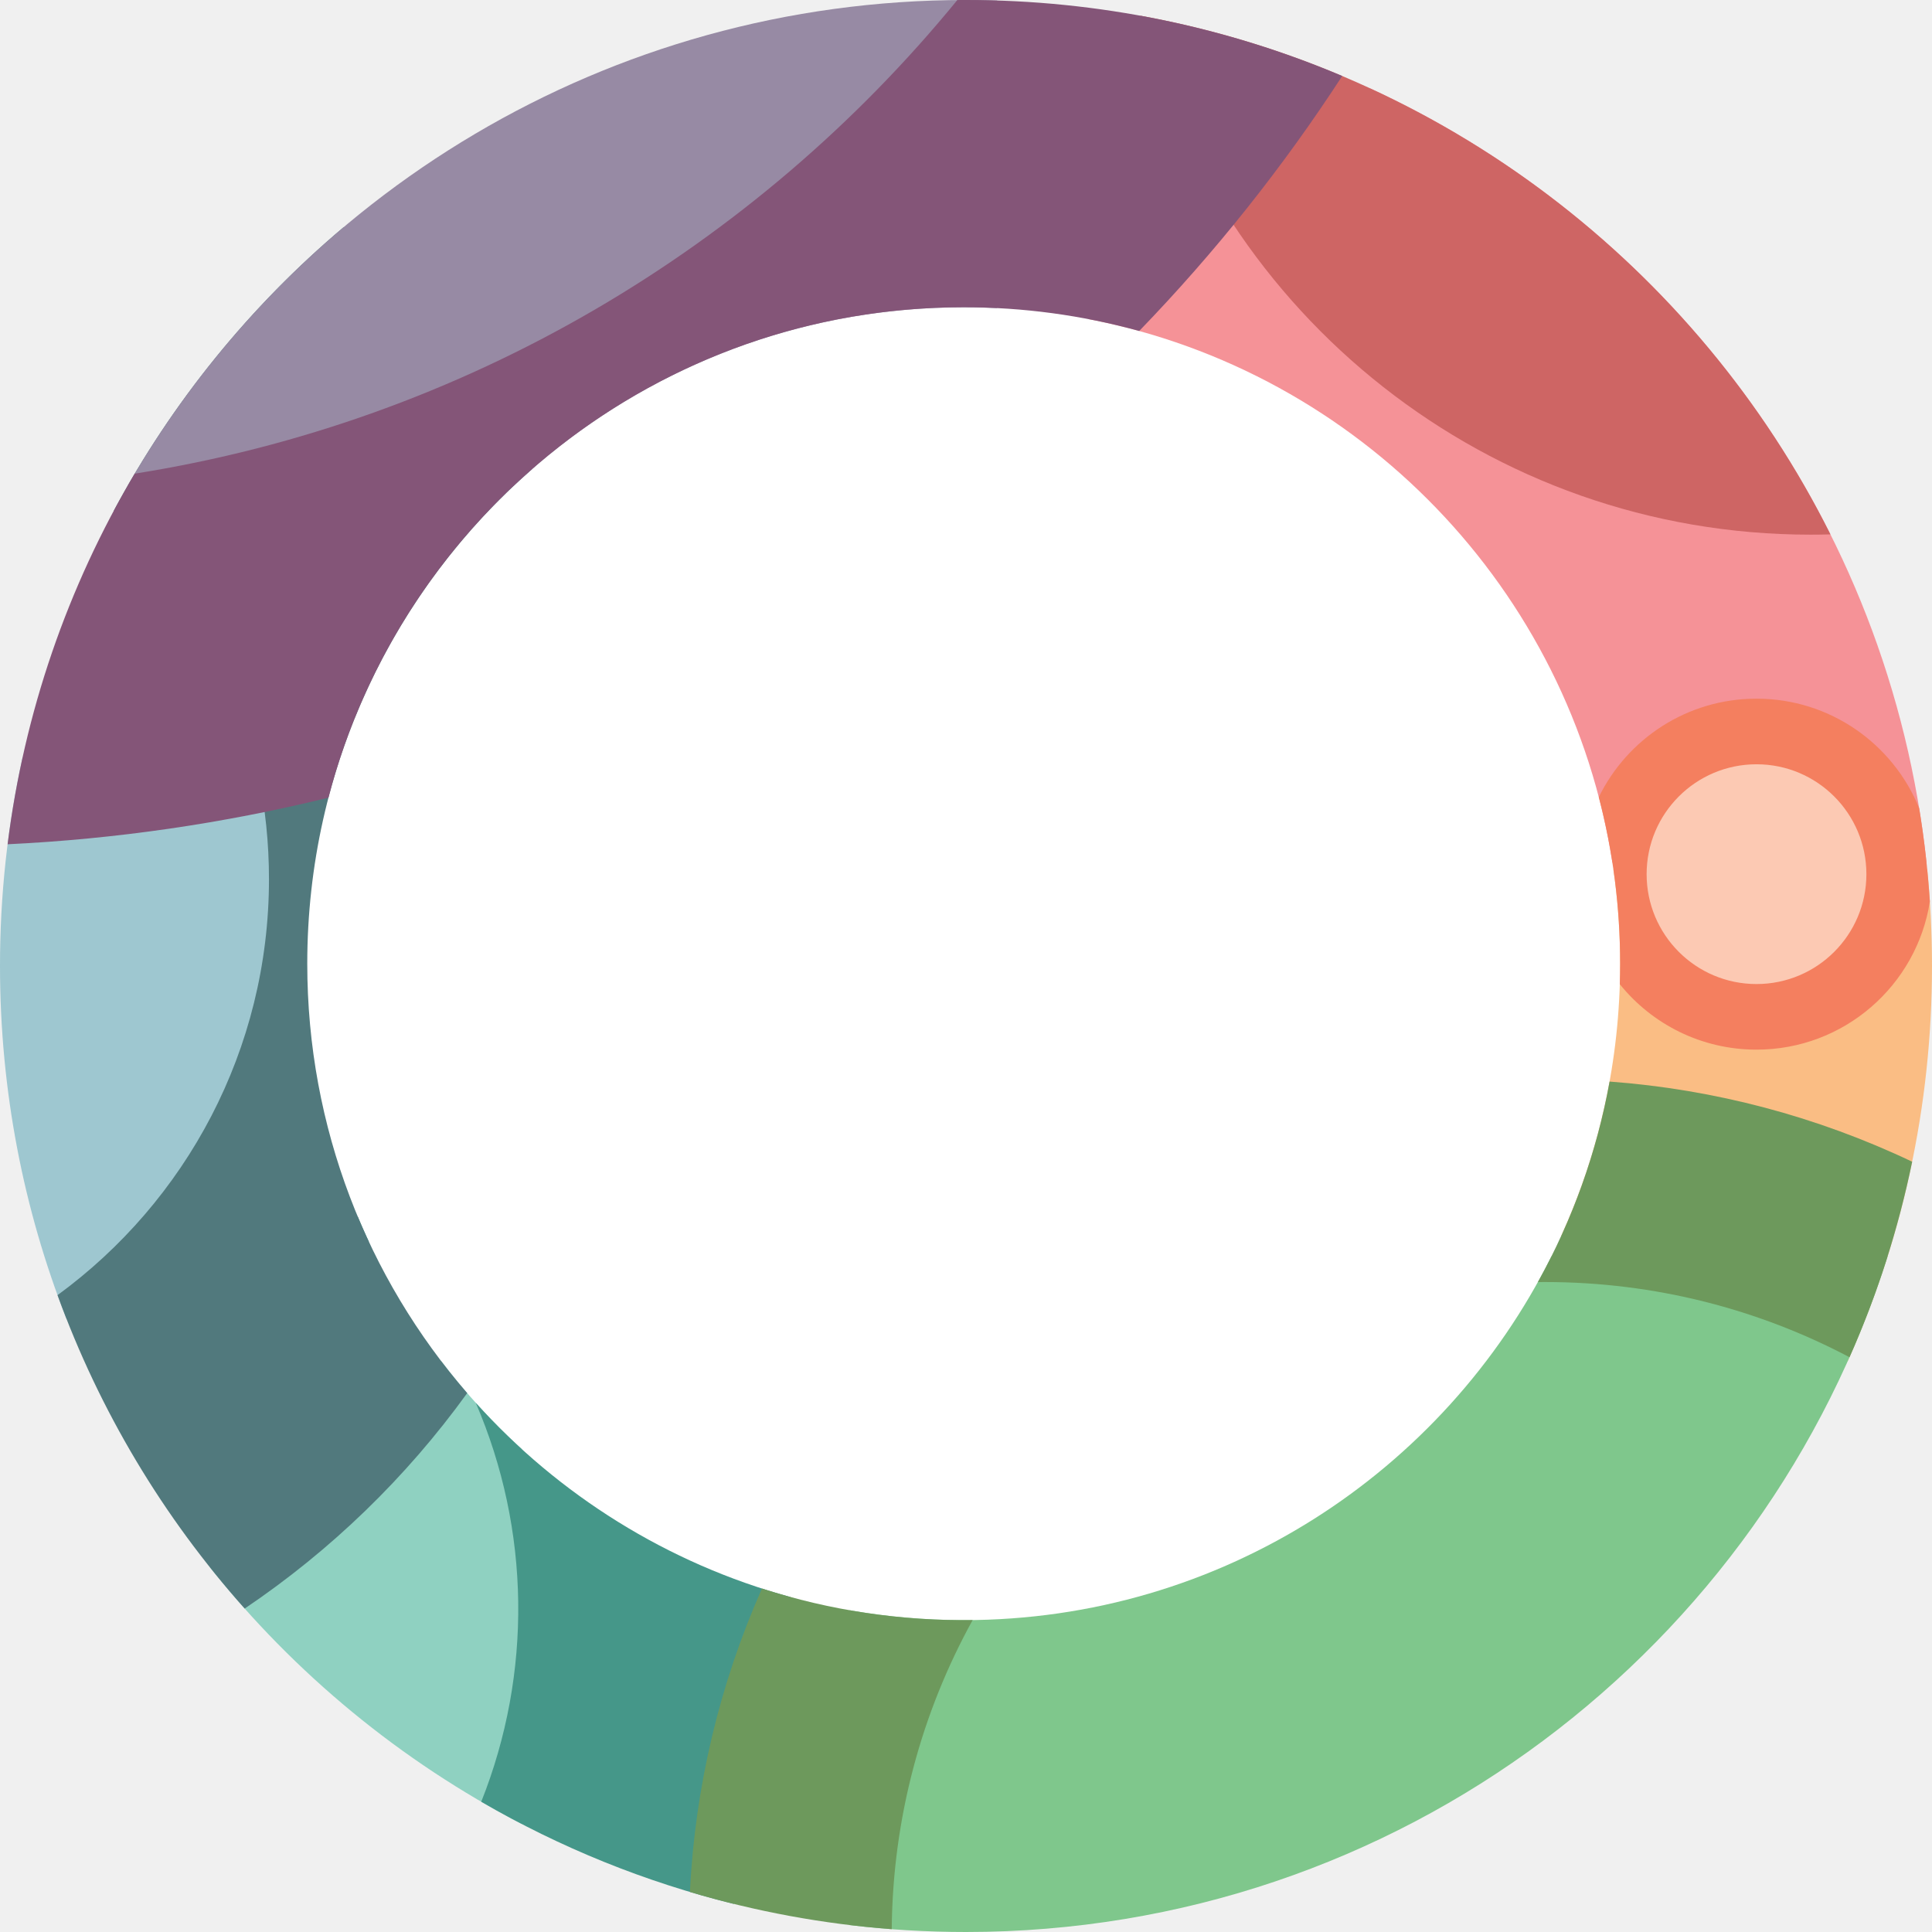
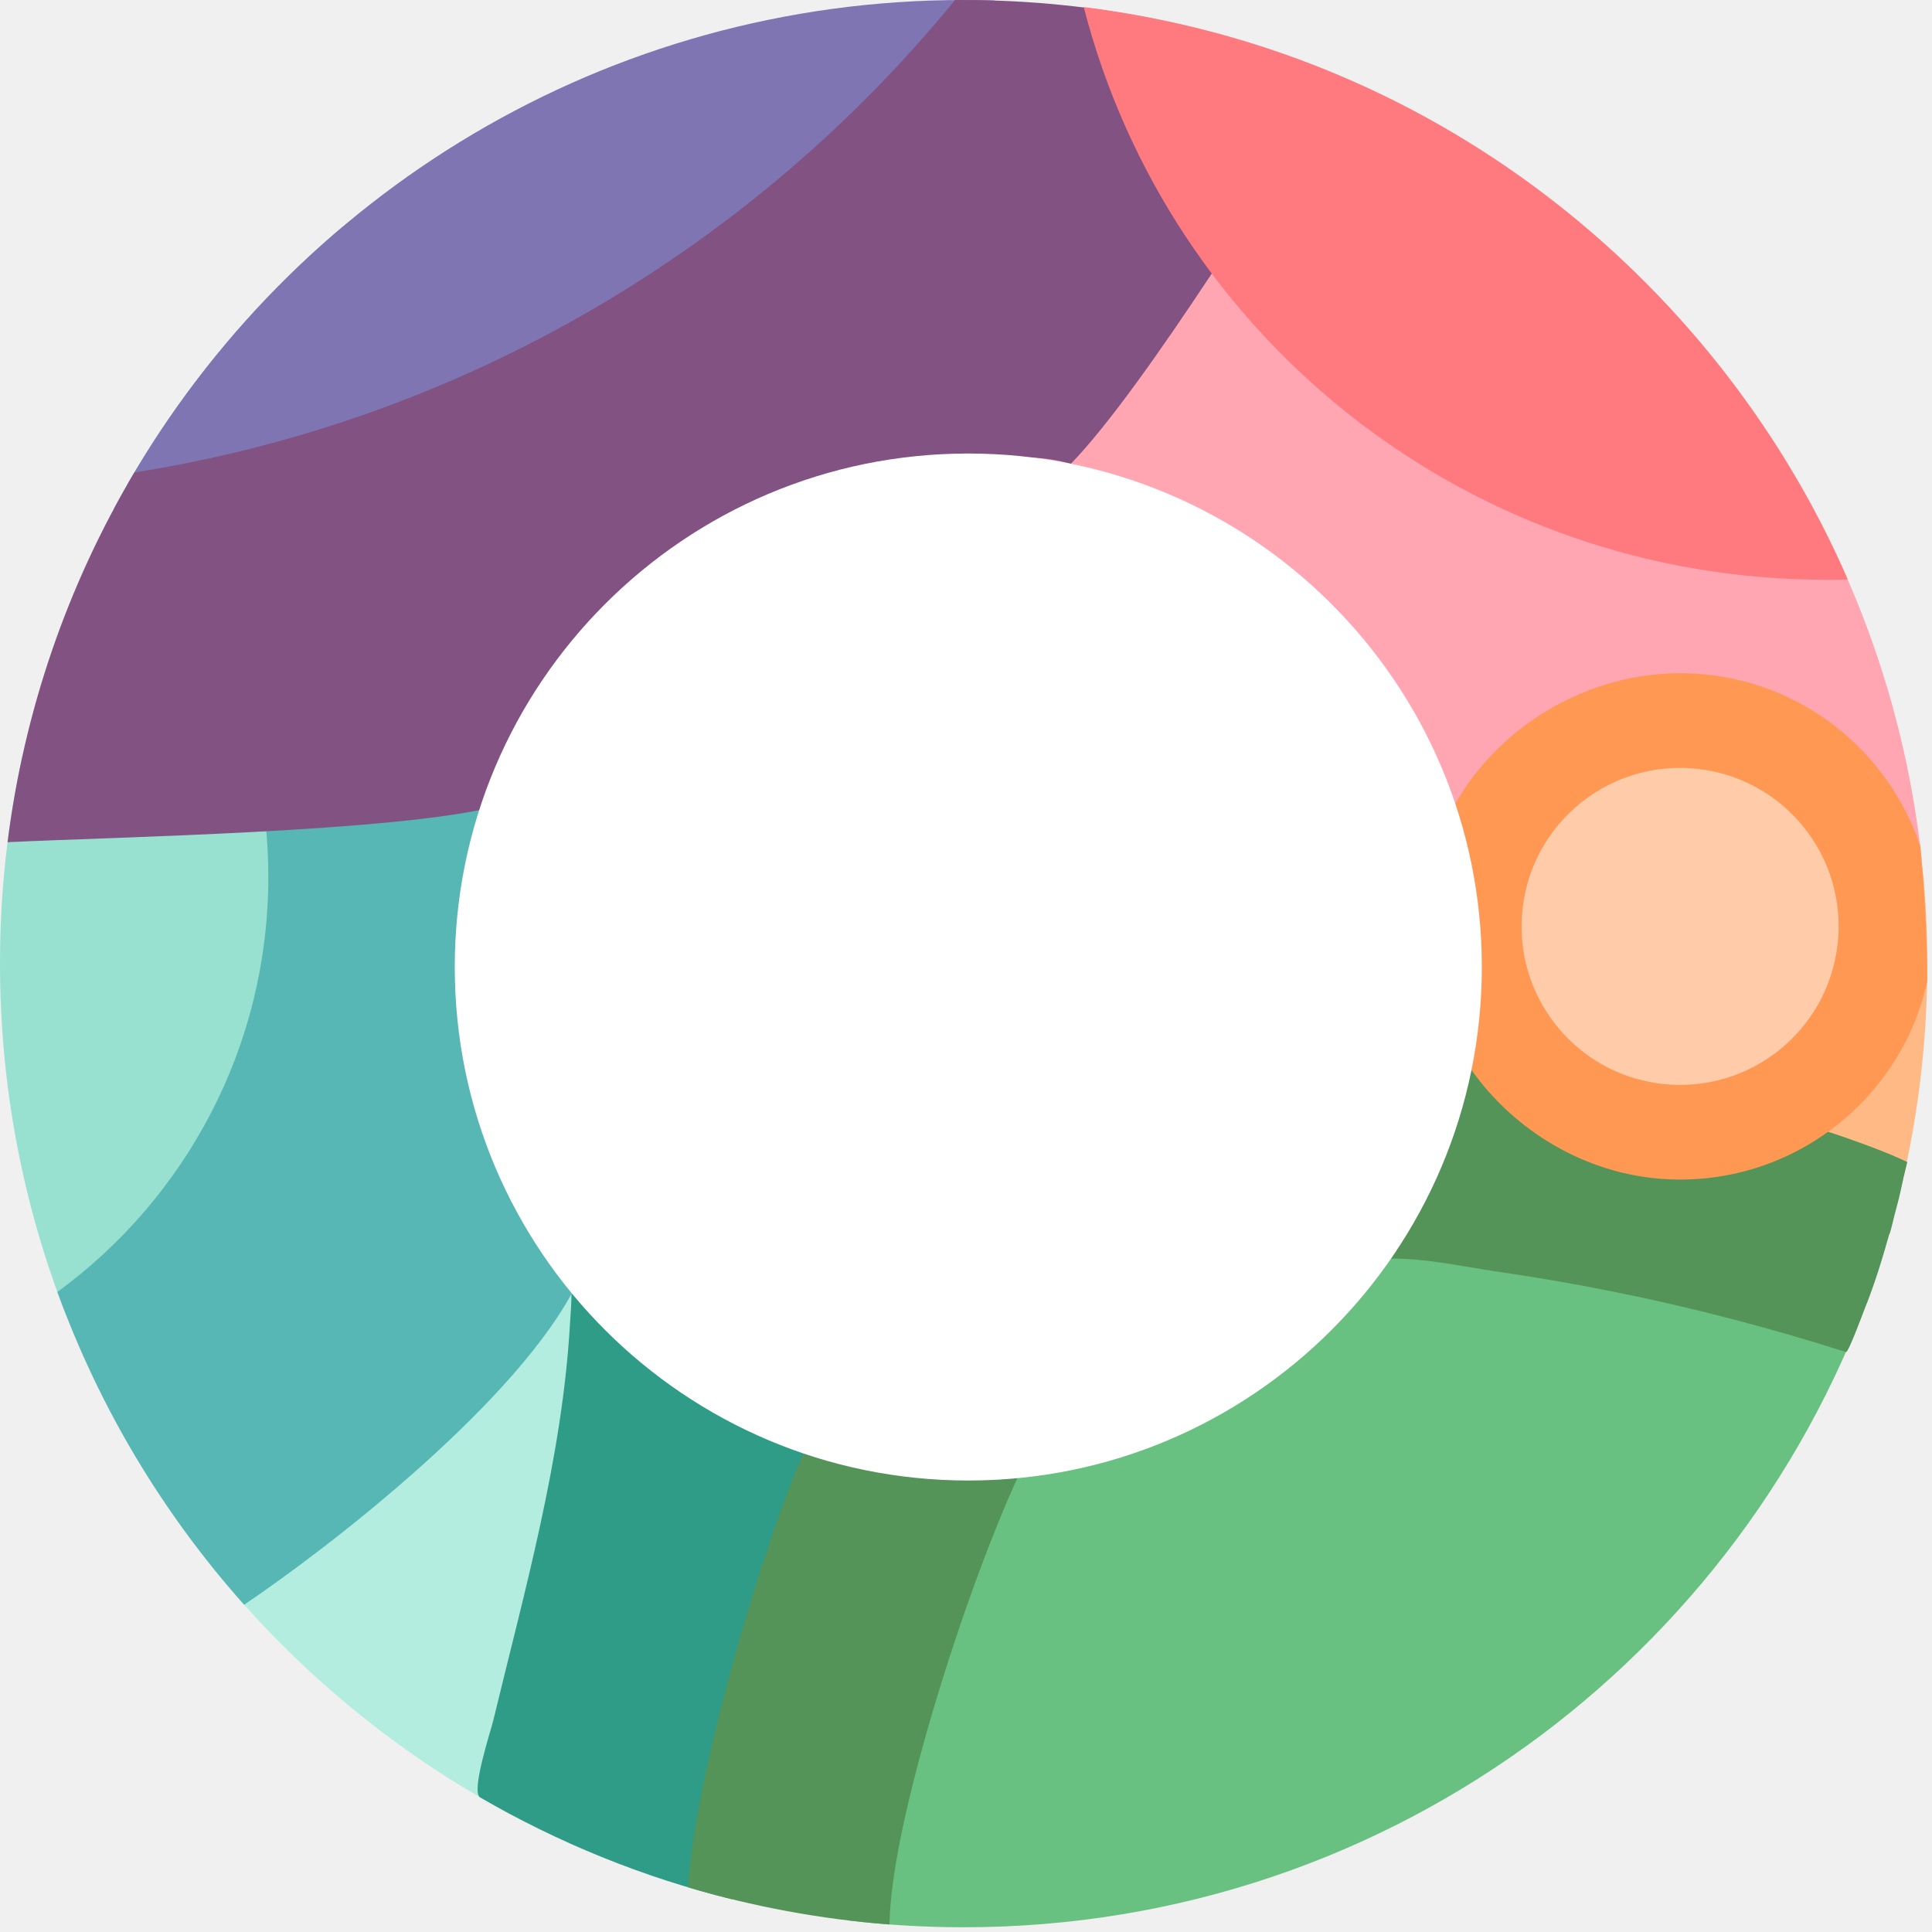
- <svg xmlns="http://www.w3.org/2000/svg" fill="none" viewBox="0 0 235 235">
-   <circle cx="117.5" cy="117.5" r="80.5" fill="#fff" />
-   <path fill="#F59297" fill-rule="evenodd" d="M234.335 104.932c-4.455-41.893-30.925-77.21-67.62-94.16h-34.254v28.055c32.852 6.35 58.525 32.837 63.664 66.105h38.21Z" clip-rule="evenodd" />
-   <path fill="#8FD1C1" fill-rule="evenodd" d="M63.438 221.851v-45.615a80.292 80.292 0 0 1-9.76-10.659H25.535v25.065a117.999 117.999 0 0 0 37.903 31.209Z" clip-rule="evenodd" />
-   <path fill="#FABD84" fill-rule="evenodd" d="M234.418 105.729h-38.174c.541 3.752.821 7.588.821 11.49 0 11.796-2.558 22.995-7.15 33.072v15.285h34.831C231.334 150.901 235 134.628 235 117.499c0-3.972-.197-7.899-.582-11.77Z" clip-rule="evenodd" />
-   <path fill="#FCC9B3" fill-rule="evenodd" d="M214.053 88.574c-9.365 0-16.956 7.592-16.956 16.957v2.394c0 9.364 7.591 16.956 16.956 16.956 9.365 0 16.957-7.592 16.957-16.956v-2.394c0-9.365-7.592-16.957-16.957-16.957Z" clip-rule="evenodd" />
-   <path fill="#7FC78C" fill-rule="evenodd" d="M229.602 152.81C214.611 200.45 170.09 235 117.5 235c-4.793 0-9.52-.287-14.164-.845v-38.293a80.31 80.31 0 0 0 13.884 1.203c31.309 0 58.409-18.021 71.494-44.255h40.888Z" clip-rule="evenodd" />
-   <path fill="#459789" fill-rule="evenodd" d="M41.763 148.022a67.52 67.52 0 0 1 3.124 3.055 78.782 78.782 0 0 1-1.355-3.055h-1.769ZM96.154 195.7c0 12.66-2.44 24.763-6.886 35.886a116.765 116.765 0 0 1-30.731-12.429 63.362 63.362 0 0 0-.666-48.522c10.09 11.202 23.305 19.533 38.273 23.619.007.481.01.963.01 1.446Z" clip-rule="evenodd" />
-   <path fill="#9EC7D0" fill-rule="evenodd" d="M8.074 160.39h26.637V92.165H2.738A117.93 117.93 0 0 0 0 117.5c0 15.136 2.862 29.603 8.074 42.89Z" clip-rule="evenodd" />
-   <path fill="#51797D" fill-rule="evenodd" d="M6.997 157.535c15.591-11.394 25.72-29.818 25.72-50.608 0-17.563-7.228-33.437-18.871-44.811a118.006 118.006 0 0 1 27.96-34.49A107.33 107.33 0 0 1 64.697 57.08C47.952 71.715 37.374 93.232 37.374 117.22c0 19.972 7.333 38.231 19.453 52.232a107.516 107.516 0 0 1-27.064 26.206 117.43 117.43 0 0 1-22.766-38.123Z" clip-rule="evenodd" />
-   <path fill="#978AA4" fill-rule="evenodd" d="M121.29.06C120.032.02 118.768 0 117.5 0 73.885 0 35.82 23.763 15.547 59.05h46.978c14.289-13.44 33.53-21.676 54.695-21.676 1.365 0 2.722.035 4.07.102V.06Z" clip-rule="evenodd" />
-   <path fill="#6D995C" fill-rule="evenodd" d="M108.466 234.658c.125-13.627 3.679-26.434 9.842-37.6a79.8 79.8 0 0 1-25.627-3.835 103.603 103.603 0 0 0-8.764 36.908 117.09 117.09 0 0 0 24.549 4.527Zm124.122-93.354a103.512 103.512 0 0 0-36.806-9.747 79.302 79.302 0 0 1-8.72 24.389c.286-.003.572-.005.859-.005 13.377 0 25.983 3.306 37.044 9.146a116.657 116.657 0 0 0 7.623-23.783Z" clip-rule="evenodd" />
-   <path fill="#F47F5F" fill-rule="evenodd" d="M233.439 98.302c-3.172-7.811-10.835-13.319-19.785-13.319-8.426 0-15.713 4.883-19.183 11.974a79.964 79.964 0 0 1 2.594 20.263c0 .835-.013 1.666-.038 2.495 3.912 4.854 9.907 7.959 16.627 7.959 10.657 0 19.49-7.81 21.088-18.018-.253-3.838-.69-7.626-1.303-11.354Zm-6.419 8.027c0 7.382-5.984 13.366-13.366 13.366s-13.366-5.984-13.366-13.366 5.984-13.366 13.366-13.366 13.366 5.984 13.366 13.366Z" clip-rule="evenodd" />
-   <path fill="#CE6564" fill-rule="evenodd" d="M222.648 65c-.801.023-1.604.034-2.41.034-39.222 0-72.179-26.822-81.53-63.125 36.845 6.717 67.694 30.616 83.94 63.091Z" clip-rule="evenodd" />
-   <path fill="#845578" fill-rule="evenodd" d="M16.385 57.614c40.17-6.36 75.43-27.471 100.061-57.61.351-.002.702-.004 1.054-.004 16.233 0 31.697 3.292 45.761 9.244a206.423 206.423 0 0 1-24.692 31.016 79.93 79.93 0 0 0-21.349-2.886c-37.122 0-68.327 25.333-77.27 59.654a205.35 205.35 0 0 1-39.026 5.665 116.743 116.743 0 0 1 15.46-45.079Z" clip-rule="evenodd" />
+ <svg xmlns="http://www.w3.org/2000/svg" fill="none" viewBox="0 0 286 286">
+   <path fill="#FFA6B2" fill-rule="evenodd" d="M284.5 127.391c-5.41-50.856-37.55-93.733-82.1-114.312h-41.59l-8.9 54.536c37.81 9.47 58.2 30.378 67.06 67.926l65.52-8.15h.01Z" clip-rule="evenodd" />
+   <path fill="#B3EDDF" fill-rule="evenodd" d="m77.02 269.331 13.85-79.464c-4.33-3.95-22.15 15.809-25.7 11.149H31v30.428c12.46 15.639 28.13 28.608 46.02 37.887Z" clip-rule="evenodd" />
+   <path fill="#FFB985" fill-rule="evenodd" d="m284.59 128.371-74.22-3.69c.66 4.56 0 18.649 0 23.379 0 14.319 1.14 21.258-4.44 33.497l24.64 19.459h42.28c8-17.809 12.45-37.567 12.45-58.356 0-4.82-.24-9.589-.71-14.289Z" clip-rule="evenodd" />
+   <path fill="#FFCBA9" fill-rule="evenodd" d="M248.71 111.702c-13.12 0-23.75 10.639-23.75 23.749v3.349c0 13.119 10.64 23.749 23.75 23.749s23.75-10.64 23.75-23.749v-3.349c0-13.12-10.63-23.749-23.75-23.749Z" clip-rule="evenodd" />
+   <path fill="#68C180" fill-rule="evenodd" d="M278.76 185.517c-18.2 57.836-72.25 99.783-136.1 99.783-5.82 0-11.56-.35-17.2-1.03l8.26-68.075c5.47.96 16.11 2.45 21.42.26 28.13-11.609 31.23-16.029 53.94-37.938l69.67 7h.01Z" clip-rule="evenodd" />
+   <path fill="#2E9C86" fill-rule="evenodd" d="M50.7 179.708c1.31 1.2 2.57 2.43 3.79 3.71-.57-1.22-1.12-2.46-1.65-3.71h-2.15.01Zm66.04 57.886c0 15.369-2.96 30.068-8.36 43.567-13.26-3.27-25.8-8.4-37.31-15.089-1.4-.82 1.58-9.85 1.93-11.309 4.66-19.279 10.26-38.998 11.38-58.876.13-2.33.76-7.67-.99-9.62 12.25 13.599 25.45 19.559 43.62 24.519 0 .58-10.27 26.228-10.27 26.808Z" clip-rule="evenodd" />
+   <path fill="#98E1D0" fill-rule="evenodd" d="M9.8 194.716h32.34v-82.824H3.32A143.008 143.008 0 0 0 0 142.65c0 18.379 3.47 35.937 9.8 52.066Z" clip-rule="evenodd" />
+   <path fill="#56B7B5" fill-rule="evenodd" d="M8.49 191.257c18.93-13.829 31.23-36.198 31.23-61.436 0-21.319-8.78-40.597-22.91-54.406a143.2 143.2 0 0 1 33.95-41.867c11.22 10.159 44 33.917 51.13 47.416-20.33 17.77-34.52 37.098-31.62 66.076 2.23 22.298 2.39 24.988 15.19 42.847-8.43 17.289-36.58 39.077-49.32 47.666A142.496 142.496 0 0 1 8.5 191.267l-.01-.01Z" clip-rule="evenodd" />
+   <path fill="#8075B3" fill-rule="evenodd" d="M147.25.07c-1.53-.05-3.06-.07-4.6-.07C89.7 0 43.48 28.848 18.87 71.685h57.04c17.35-16.319 40.71-26.318 66.41-26.318 1.66 0 3.31.04 4.94.12V.06l-.01.01Z" clip-rule="evenodd" />
+   <path fill="#549458" fill-rule="evenodd" d="M131.68 284.88c.15-16.539 13.91-57.456 21.39-71.005-.44 0-4.43 5.13-4.87 5.13-10.39 0-19.89-.82-29.28-3.85-6.13 13.809-16.25 48.357-17.04 64.235 9.55 2.84 19.53 4.71 29.8 5.5v-.01Zm150.63-112.872s-.02-.02-.04-.03a1.96 1.96 0 0 0-.14-.06c-.09-.04-.18-.09-.28-.13-.19-.09-.38-.17-.57-.26-.4-.18-.8-.35-1.21-.53-.43-.18-.86-.36-1.3-.53l-1.38-.54c-.48-.19-.97-.37-1.46-.55-.49-.18-1.02-.37-1.53-.55-.51-.18-1.07-.38-1.6-.56-.53-.18-1.11-.38-1.66-.56-.55-.18-1.15-.38-1.72-.56-.57-.18-1.18-.38-1.78-.57-.6-.19-1.22-.38-1.83-.57-.61-.19-1.25-.38-1.87-.56-.62-.18-1.27-.38-1.91-.56-.64-.18-1.3-.37-1.95-.56-.65-.19-1.32-.37-1.98-.55-.66-.18-1.33-.37-2-.55-.67-.179-1.35-.359-2.02-.539-.67-.18-1.36-.36-2.04-.53-.68-.17-1.37-.35-2.05-.52l-2.05-.51c-.68-.17-1.37-.34-2.06-.5-.69-.16-1.37-.33-2.05-.49-.68-.16-1.36-.32-2.04-.47-.68-.15-1.35-.31-2.03-.46-.68-.15-1.34-.3-2.01-.44-.66-.14-1.32-.28-1.99-.42-.67-.14-1.3-.27-1.96-.4-.66-.13-1.28-.26-1.92-.39-.64-.13-1.26-.24-1.89-.36-.63-.12-1.23-.23-1.84-.34-.61-.11-1.2-.21-1.8-.32-.6-.11-1.16-.2-1.74-.29-.58-.09-1.12-.18-1.68-.27-.56-.09-1.08-.16-1.62-.24-.54-.08-1.04-.15-1.55-.21s-.99-.13-1.48-.18c-.47-.05-.94-.11-1.41-.15-.44-.04-.88-.09-1.32-.12-.18-.01-.36-.03-.54-.04-1.92 10.569-4.04 22.209-9.08 31.278 5.29-.04 10.61 1.18 15.84 1.94 5.81.84 11.6 1.85 17.35 3.01 11.51 2.319 22.96 5.319 34.15 8.879.35.11 2.54-5.83 2.76-6.39 1.46-3.599 2.59-7.309 3.64-11.039.12 0 .64-2.29.71-2.56.24-.91.48-1.81.71-2.719.24-.96.43-1.93.65-2.9.02-.19.08-.38.13-.56.04-.2.09-.39.14-.59.09-.38.19-.76.28-1.15.02-.07.05-.14.02-.19v-.04Z" clip-rule="evenodd" />
+   <path fill="#FF9852" fill-rule="evenodd" d="M284.25 125.221c-4.71-14.029-17.53-24.518-33.22-25.498-14.77-.92-28.75 7.2-35.6 19.249 2.26 11.519 3.78 23.168 3.02 35.437-.09 1.46-.49 2.54-.62 3.99 6.33 8.93 16.78 15.399 28.55 16.139 18.68 1.16 35.01-11.559 38.92-29.278-.02-6.749-.38-13.439-1.04-20.039h-.01Zm-12.12 13.37c-.8 12.939-11.94 22.768-24.88 21.968-12.94-.8-22.77-11.939-21.96-24.878.8-12.939 11.94-22.769 24.88-21.959 12.94.8 22.77 11.939 21.97 24.879l-.01-.01Z" clip-rule="evenodd" />
+   <path fill="#825282" fill-rule="evenodd" d="M19.89 69.945C68.66 62.225 111.47 36.598 141.37.01h1.28c19.71 0 38.48 4 55.56 11.22-8.78 13.508-28.53 45.896-39.68 57.425-8.25-2.28-14.22.13-23.01 1.98-39.49 8.32-41.81 21.679-62.2 48.777-15.29 3.749-55.95 4.479-72.2 5.259a141.746 141.746 0 0 1 18.77-54.726Z" clip-rule="evenodd" />
+   <path fill="#FF7A7F" fill-rule="evenodd" d="M273.53 85.784c-1.08.03-2.02.04-3.11.04-52.97 0-97.36-35.747-109.99-84.774 53.97 6.71 94.71 42.387 113.1 84.734Z" clip-rule="evenodd" />
+   <path fill="#fff" d="M143.34 219.165c41.985 0 76.02-34.033 76.02-76.015s-34.035-76.015-76.02-76.015-76.02 34.033-76.02 76.015 34.035 76.015 76.02 76.015Z" />
</svg>
